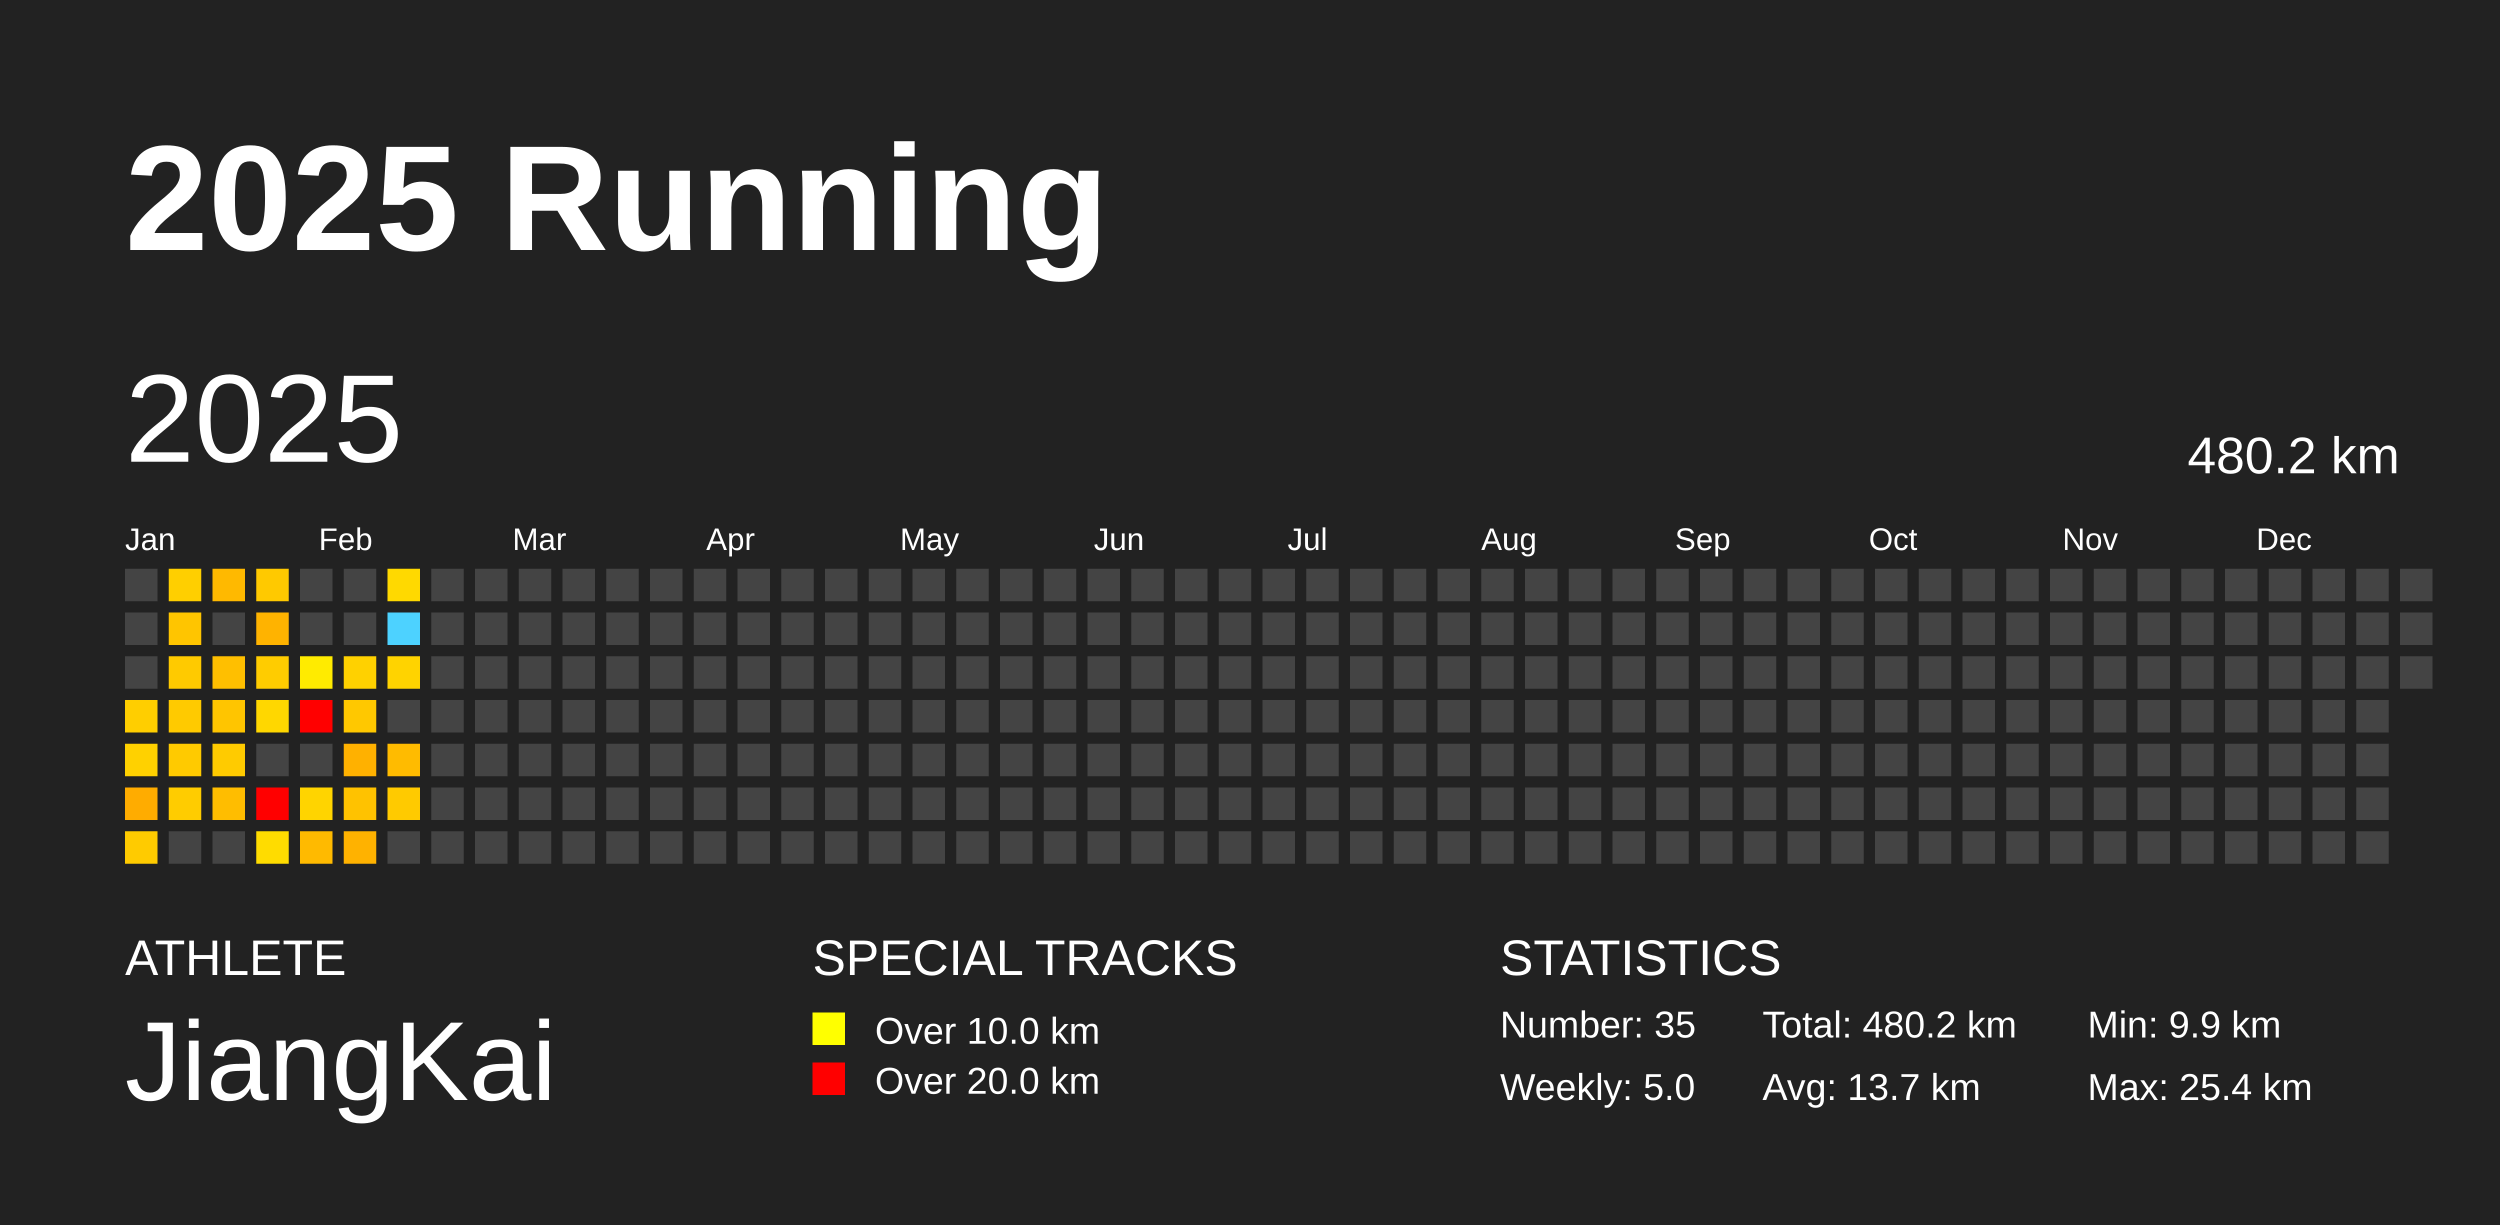
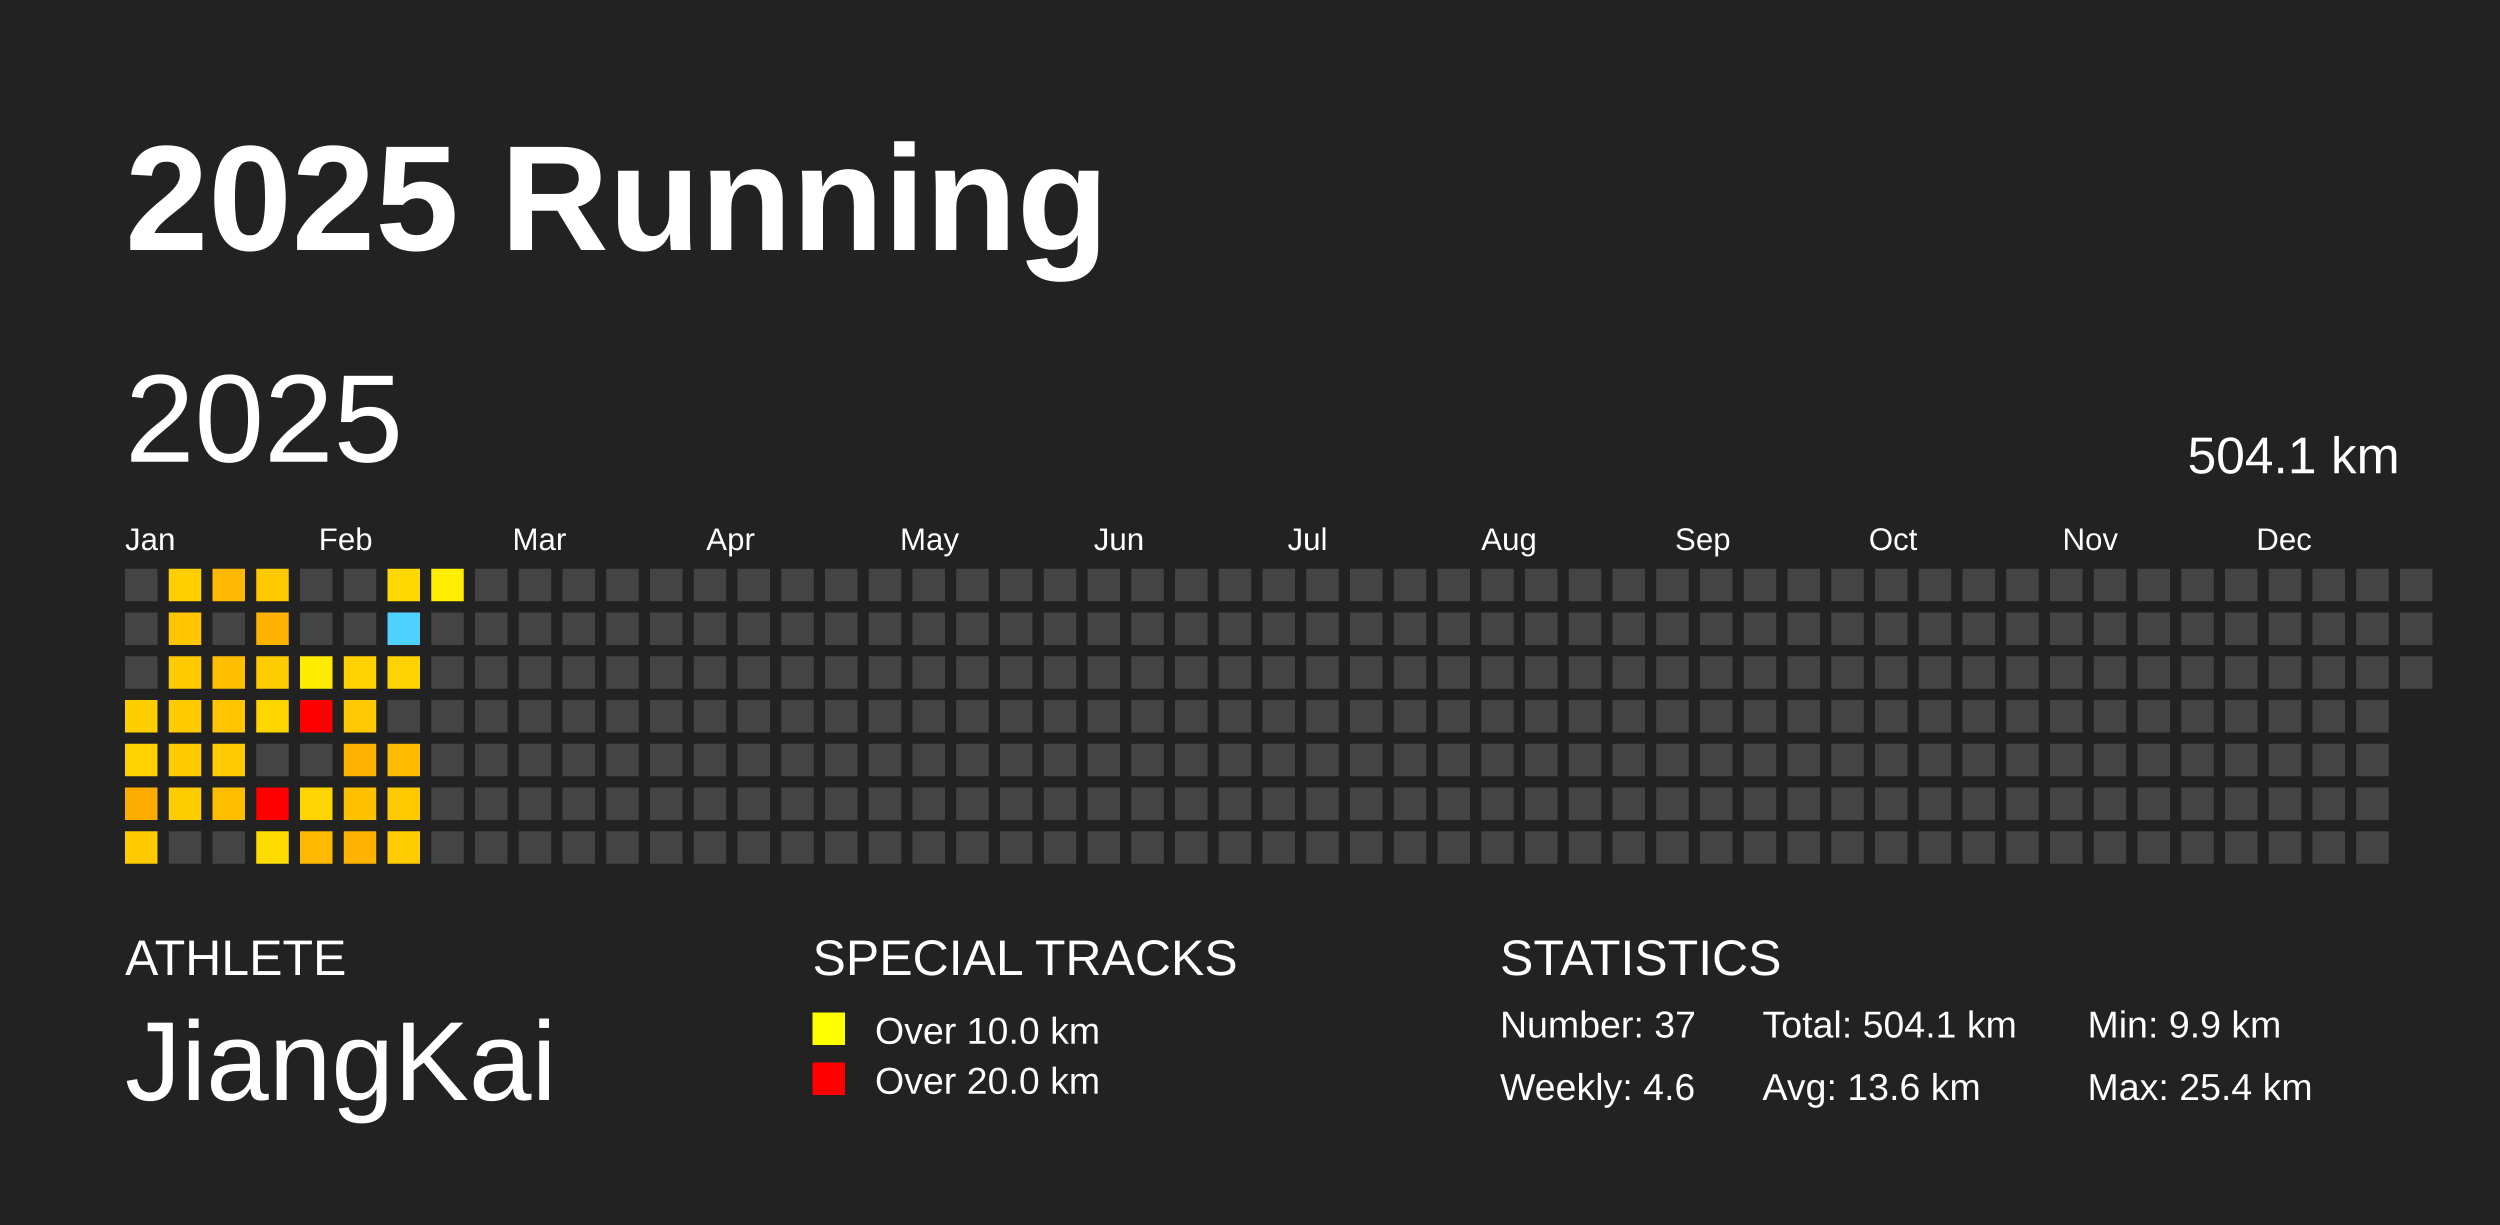
<svg xmlns="http://www.w3.org/2000/svg" baseProfile="full" height="98mm" version="1.1" viewBox="0,0,200,98" width="200mm">
  <defs />
  <rect fill="#222222" height="98" width="200" x="0" y="0" />
  <text fill="#FFFFFF" style="font-size:12px; font-family:Arial; font-weight:bold;" x="10" y="20">2025 Running</text>
  <text fill="#FFFFFF" style="font-size:4px; font-family:Arial" x="10" y="78">ATHLETE</text>
  <text fill="#FFFFFF" style="font-size:9px; font-family:Arial" x="10" y="88">JiangKai</text>
  <text fill="#FFFFFF" style="font-size:4px; font-family:Arial" x="65" y="78">SPECIAL TRACKS</text>
  <rect fill="yellow" height="2.6" width="2.6" x="65" y="81" />
  <text fill="#FFFFFF" style="font-size:3px; font-family:Arial" x="70" y="83.5">Over 10.0 km</text>
  <rect fill="red" height="2.6" width="2.6" x="65" y="85" />
  <text fill="#FFFFFF" style="font-size:3px; font-family:Arial" x="70" y="87.5">Over 20.0 km</text>
  <text fill="#FFFFFF" style="font-size:4px; font-family:Arial" x="120" y="78">STATISTICS</text>
-   <text fill="#FFFFFF" style="font-size:3px; font-family:Arial" x="120" y="83">Number: 35</text>
-   <text fill="#FFFFFF" style="font-size:3px; font-family:Arial" x="120" y="88">Weekly: 5.0</text>
-   <text fill="#FFFFFF" style="font-size:3px; font-family:Arial" x="141" y="83">Total: 480.2 km</text>
-   <text fill="#FFFFFF" style="font-size:3px; font-family:Arial" x="141" y="88">Avg: 13.7 km</text>
+   <text fill="#FFFFFF" style="font-size:3px; font-family:Arial" x="120" y="83">Number: 37</text>
+   <text fill="#FFFFFF" style="font-size:3px; font-family:Arial" x="120" y="88">Weekly: 4.6</text>
+   <text fill="#FFFFFF" style="font-size:3px; font-family:Arial" x="141" y="83">Total: 504.1 km</text>
+   <text fill="#FFFFFF" style="font-size:3px; font-family:Arial" x="141" y="88">Avg: 13.6 km</text>
  <text fill="#FFFFFF" style="font-size:3px; font-family:Arial" x="167" y="83">Min: 9.9 km</text>
  <text fill="#FFFFFF" style="font-size:3px; font-family:Arial" x="167" y="88">Max: 25.4 km</text>
  <text dominant-baseline="hanging" fill="#FFFFFF" style="font-size:10.0px; font-family:Arial;" x="10" y="30">2025</text>
-   <text dominant-baseline="hanging" fill="#FFFFFF" style="font-size:4.125px; font-family:Arial;" x="175" y="35">480.2 km</text>
+   <text dominant-baseline="hanging" fill="#FFFFFF" style="font-size:4.125px; font-family:Arial;" x="175" y="35">504.1 km</text>
  <text fill="#FFFFFF" style="font-size:2.5px; font-family:Arial" x="10.0" y="44">Jan</text>
  <text fill="#FFFFFF" style="font-size:2.5px; font-family:Arial" x="25.5" y="44">Feb</text>
  <text fill="#FFFFFF" style="font-size:2.5px; font-family:Arial" x="41.0" y="44">Mar</text>
  <text fill="#FFFFFF" style="font-size:2.5px; font-family:Arial" x="56.5" y="44">Apr</text>
  <text fill="#FFFFFF" style="font-size:2.5px; font-family:Arial" x="72.0" y="44">May</text>
  <text fill="#FFFFFF" style="font-size:2.5px; font-family:Arial" x="87.5" y="44">Jun</text>
  <text fill="#FFFFFF" style="font-size:2.5px; font-family:Arial" x="103.0" y="44">Jul</text>
  <text fill="#FFFFFF" style="font-size:2.5px; font-family:Arial" x="118.5" y="44">Aug</text>
  <text fill="#FFFFFF" style="font-size:2.5px; font-family:Arial" x="134.0" y="44">Sep</text>
  <text fill="#FFFFFF" style="font-size:2.5px; font-family:Arial" x="149.5" y="44">Oct</text>
  <text fill="#FFFFFF" style="font-size:2.5px; font-family:Arial" x="165.0" y="44">Nov</text>
  <text fill="#FFFFFF" style="font-size:2.5px; font-family:Arial" x="180.5" y="44">Dec</text>
  <rect fill="#444444" height="2.6" width="2.6" x="10.0" y="45.5" />
  <rect fill="#444444" height="2.6" width="2.6" x="10.0" y="49.0" />
  <rect fill="#444444" height="2.6" width="2.6" x="10.0" y="52.5" />
  <rect fill="#ffce00" height="2.6" width="2.6" x="10.0" y="56.0" />
  <rect fill="#ffd100" height="2.6" width="2.6" x="10.0" y="59.5" />
  <rect fill="#ffac00" height="2.6" width="2.6" x="10.0" y="63.0" />
  <rect fill="#ffcb00" height="2.6" width="2.6" x="10.0" y="66.5" />
  <rect fill="#ffcf00" height="2.6" width="2.6" x="13.5" y="45.5" />
  <rect fill="#ffc500" height="2.6" width="2.6" x="13.5" y="49.0" />
  <rect fill="#ffca00" height="2.6" width="2.6" x="13.5" y="52.5" />
  <rect fill="#ffca00" height="2.6" width="2.6" x="13.5" y="56.0" />
  <rect fill="#ffca00" height="2.6" width="2.6" x="13.5" y="59.5" />
  <rect fill="#ffcc00" height="2.6" width="2.6" x="13.5" y="63.0" />
  <rect fill="#444444" height="2.6" width="2.6" x="13.5" y="66.5" />
  <rect fill="#ffb900" height="2.6" width="2.6" x="17.0" y="45.5" />
  <rect fill="#444444" height="2.6" width="2.6" x="17.0" y="49.0" />
  <rect fill="#ffbf00" height="2.6" width="2.6" x="17.0" y="52.5" />
  <rect fill="#ffc500" height="2.6" width="2.6" x="17.0" y="56.0" />
  <rect fill="#ffcb00" height="2.6" width="2.6" x="17.0" y="59.5" />
  <rect fill="#ffbd00" height="2.6" width="2.6" x="17.0" y="63.0" />
  <rect fill="#444444" height="2.6" width="2.6" x="17.0" y="66.5" />
  <rect fill="#ffc900" height="2.6" width="2.6" x="20.5" y="45.5" />
  <rect fill="#ffb300" height="2.6" width="2.6" x="20.5" y="49.0" />
  <rect fill="#ffcc00" height="2.6" width="2.6" x="20.5" y="52.5" />
  <rect fill="#ffd700" height="2.6" width="2.6" x="20.5" y="56.0" />
  <rect fill="#444444" height="2.6" width="2.6" x="20.5" y="59.5" />
  <rect fill="red" height="2.6" width="2.6" x="20.5" y="63.0" />
  <rect fill="#ffdc00" height="2.6" width="2.6" x="20.5" y="66.5" />
  <rect fill="#444444" height="2.6" width="2.6" x="24.0" y="45.5" />
  <rect fill="#444444" height="2.6" width="2.6" x="24.0" y="49.0" />
  <rect fill="#ffeb00" height="2.6" width="2.6" x="24.0" y="52.5" />
  <rect fill="red" height="2.6" width="2.6" x="24.0" y="56.0" />
  <rect fill="#444444" height="2.6" width="2.6" x="24.0" y="59.5" />
  <rect fill="#ffd400" height="2.6" width="2.6" x="24.0" y="63.0" />
  <rect fill="#ffba00" height="2.6" width="2.6" x="24.0" y="66.5" />
  <rect fill="#444444" height="2.6" width="2.6" x="27.5" y="45.5" />
  <rect fill="#444444" height="2.6" width="2.6" x="27.5" y="49.0" />
  <rect fill="#ffd100" height="2.6" width="2.6" x="27.5" y="52.5" />
  <rect fill="#ffc800" height="2.6" width="2.6" x="27.5" y="56.0" />
  <rect fill="#ffb100" height="2.6" width="2.6" x="27.5" y="59.5" />
  <rect fill="#ffc200" height="2.6" width="2.6" x="27.5" y="63.0" />
  <rect fill="#ffb200" height="2.6" width="2.6" x="27.5" y="66.5" />
  <rect fill="#ffd900" height="2.6" width="2.6" x="31.0" y="45.5" />
  <rect fill="#4dd2ff" height="2.6" width="2.6" x="31.0" y="49.0" />
  <rect fill="#ffd300" height="2.6" width="2.6" x="31.0" y="52.5" />
  <rect fill="#444444" height="2.6" width="2.6" x="31.0" y="56.0" />
  <rect fill="#ffbb00" height="2.6" width="2.6" x="31.0" y="59.5" />
  <rect fill="#ffca00" height="2.6" width="2.6" x="31.0" y="63.0" />
-   <rect fill="#444444" height="2.6" width="2.6" x="31.0" y="66.5" />
-   <rect fill="#444444" height="2.6" width="2.6" x="34.5" y="45.5" />
+   <rect fill="#ffcc00" height="2.6" width="2.6" x="31.0" y="66.5" />
+   <rect fill="#ffee00" height="2.6" width="2.6" x="34.5" y="45.5" />
  <rect fill="#444444" height="2.6" width="2.6" x="34.5" y="49.0" />
  <rect fill="#444444" height="2.6" width="2.6" x="34.5" y="52.5" />
  <rect fill="#444444" height="2.6" width="2.6" x="34.5" y="56.0" />
  <rect fill="#444444" height="2.6" width="2.6" x="34.5" y="59.5" />
  <rect fill="#444444" height="2.6" width="2.6" x="34.5" y="63.0" />
  <rect fill="#444444" height="2.6" width="2.6" x="34.5" y="66.5" />
  <rect fill="#444444" height="2.6" width="2.6" x="38.0" y="45.5" />
  <rect fill="#444444" height="2.6" width="2.6" x="38.0" y="49.0" />
  <rect fill="#444444" height="2.6" width="2.6" x="38.0" y="52.5" />
  <rect fill="#444444" height="2.6" width="2.6" x="38.0" y="56.0" />
  <rect fill="#444444" height="2.6" width="2.6" x="38.0" y="59.5" />
  <rect fill="#444444" height="2.6" width="2.6" x="38.0" y="63.0" />
  <rect fill="#444444" height="2.6" width="2.6" x="38.0" y="66.5" />
  <rect fill="#444444" height="2.6" width="2.6" x="41.5" y="45.5" />
  <rect fill="#444444" height="2.6" width="2.6" x="41.5" y="49.0" />
  <rect fill="#444444" height="2.6" width="2.6" x="41.5" y="52.5" />
  <rect fill="#444444" height="2.6" width="2.6" x="41.5" y="56.0" />
  <rect fill="#444444" height="2.6" width="2.6" x="41.5" y="59.5" />
  <rect fill="#444444" height="2.6" width="2.6" x="41.5" y="63.0" />
  <rect fill="#444444" height="2.6" width="2.6" x="41.5" y="66.5" />
  <rect fill="#444444" height="2.6" width="2.6" x="45.0" y="45.5" />
  <rect fill="#444444" height="2.6" width="2.6" x="45.0" y="49.0" />
  <rect fill="#444444" height="2.6" width="2.6" x="45.0" y="52.5" />
  <rect fill="#444444" height="2.6" width="2.6" x="45.0" y="56.0" />
  <rect fill="#444444" height="2.6" width="2.6" x="45.0" y="59.5" />
  <rect fill="#444444" height="2.6" width="2.6" x="45.0" y="63.0" />
  <rect fill="#444444" height="2.6" width="2.6" x="45.0" y="66.5" />
  <rect fill="#444444" height="2.6" width="2.6" x="48.5" y="45.5" />
  <rect fill="#444444" height="2.6" width="2.6" x="48.5" y="49.0" />
  <rect fill="#444444" height="2.6" width="2.6" x="48.5" y="52.5" />
  <rect fill="#444444" height="2.6" width="2.6" x="48.5" y="56.0" />
  <rect fill="#444444" height="2.6" width="2.6" x="48.5" y="59.5" />
  <rect fill="#444444" height="2.6" width="2.6" x="48.5" y="63.0" />
  <rect fill="#444444" height="2.6" width="2.6" x="48.5" y="66.5" />
  <rect fill="#444444" height="2.6" width="2.6" x="52.0" y="45.5" />
  <rect fill="#444444" height="2.6" width="2.6" x="52.0" y="49.0" />
  <rect fill="#444444" height="2.6" width="2.6" x="52.0" y="52.5" />
  <rect fill="#444444" height="2.6" width="2.6" x="52.0" y="56.0" />
  <rect fill="#444444" height="2.6" width="2.6" x="52.0" y="59.5" />
  <rect fill="#444444" height="2.6" width="2.6" x="52.0" y="63.0" />
  <rect fill="#444444" height="2.6" width="2.6" x="52.0" y="66.5" />
  <rect fill="#444444" height="2.6" width="2.6" x="55.5" y="45.5" />
  <rect fill="#444444" height="2.6" width="2.6" x="55.5" y="49.0" />
  <rect fill="#444444" height="2.6" width="2.6" x="55.5" y="52.5" />
  <rect fill="#444444" height="2.6" width="2.6" x="55.5" y="56.0" />
  <rect fill="#444444" height="2.6" width="2.6" x="55.5" y="59.5" />
  <rect fill="#444444" height="2.6" width="2.6" x="55.5" y="63.0" />
  <rect fill="#444444" height="2.6" width="2.6" x="55.5" y="66.5" />
  <rect fill="#444444" height="2.6" width="2.6" x="59.0" y="45.5" />
  <rect fill="#444444" height="2.6" width="2.6" x="59.0" y="49.0" />
  <rect fill="#444444" height="2.6" width="2.6" x="59.0" y="52.5" />
  <rect fill="#444444" height="2.6" width="2.6" x="59.0" y="56.0" />
  <rect fill="#444444" height="2.6" width="2.6" x="59.0" y="59.5" />
  <rect fill="#444444" height="2.6" width="2.6" x="59.0" y="63.0" />
  <rect fill="#444444" height="2.6" width="2.6" x="59.0" y="66.5" />
  <rect fill="#444444" height="2.6" width="2.6" x="62.5" y="45.5" />
  <rect fill="#444444" height="2.6" width="2.6" x="62.5" y="49.0" />
  <rect fill="#444444" height="2.6" width="2.6" x="62.5" y="52.5" />
  <rect fill="#444444" height="2.6" width="2.6" x="62.5" y="56.0" />
  <rect fill="#444444" height="2.6" width="2.6" x="62.5" y="59.5" />
  <rect fill="#444444" height="2.6" width="2.6" x="62.5" y="63.0" />
  <rect fill="#444444" height="2.6" width="2.6" x="62.5" y="66.5" />
  <rect fill="#444444" height="2.6" width="2.6" x="66.0" y="45.5" />
  <rect fill="#444444" height="2.6" width="2.6" x="66.0" y="49.0" />
  <rect fill="#444444" height="2.6" width="2.6" x="66.0" y="52.5" />
  <rect fill="#444444" height="2.6" width="2.6" x="66.0" y="56.0" />
  <rect fill="#444444" height="2.6" width="2.6" x="66.0" y="59.5" />
  <rect fill="#444444" height="2.6" width="2.6" x="66.0" y="63.0" />
  <rect fill="#444444" height="2.6" width="2.6" x="66.0" y="66.5" />
  <rect fill="#444444" height="2.6" width="2.6" x="69.5" y="45.5" />
  <rect fill="#444444" height="2.6" width="2.6" x="69.5" y="49.0" />
  <rect fill="#444444" height="2.6" width="2.6" x="69.5" y="52.5" />
  <rect fill="#444444" height="2.6" width="2.6" x="69.5" y="56.0" />
  <rect fill="#444444" height="2.6" width="2.6" x="69.5" y="59.5" />
  <rect fill="#444444" height="2.6" width="2.6" x="69.5" y="63.0" />
  <rect fill="#444444" height="2.6" width="2.6" x="69.5" y="66.5" />
  <rect fill="#444444" height="2.6" width="2.6" x="73.0" y="45.5" />
  <rect fill="#444444" height="2.6" width="2.6" x="73.0" y="49.0" />
  <rect fill="#444444" height="2.6" width="2.6" x="73.0" y="52.5" />
  <rect fill="#444444" height="2.6" width="2.6" x="73.0" y="56.0" />
  <rect fill="#444444" height="2.6" width="2.6" x="73.0" y="59.5" />
  <rect fill="#444444" height="2.6" width="2.6" x="73.0" y="63.0" />
  <rect fill="#444444" height="2.6" width="2.6" x="73.0" y="66.5" />
  <rect fill="#444444" height="2.6" width="2.6" x="76.5" y="45.5" />
  <rect fill="#444444" height="2.6" width="2.6" x="76.5" y="49.0" />
  <rect fill="#444444" height="2.6" width="2.6" x="76.5" y="52.5" />
  <rect fill="#444444" height="2.6" width="2.6" x="76.5" y="56.0" />
  <rect fill="#444444" height="2.6" width="2.6" x="76.5" y="59.5" />
  <rect fill="#444444" height="2.6" width="2.6" x="76.5" y="63.0" />
  <rect fill="#444444" height="2.6" width="2.6" x="76.5" y="66.5" />
  <rect fill="#444444" height="2.6" width="2.6" x="80.0" y="45.5" />
  <rect fill="#444444" height="2.6" width="2.6" x="80.0" y="49.0" />
  <rect fill="#444444" height="2.6" width="2.6" x="80.0" y="52.5" />
  <rect fill="#444444" height="2.6" width="2.6" x="80.0" y="56.0" />
  <rect fill="#444444" height="2.6" width="2.6" x="80.0" y="59.5" />
  <rect fill="#444444" height="2.6" width="2.6" x="80.0" y="63.0" />
  <rect fill="#444444" height="2.6" width="2.6" x="80.0" y="66.5" />
  <rect fill="#444444" height="2.6" width="2.6" x="83.5" y="45.5" />
  <rect fill="#444444" height="2.6" width="2.6" x="83.5" y="49.0" />
  <rect fill="#444444" height="2.6" width="2.6" x="83.5" y="52.5" />
  <rect fill="#444444" height="2.6" width="2.6" x="83.5" y="56.0" />
  <rect fill="#444444" height="2.6" width="2.6" x="83.5" y="59.5" />
  <rect fill="#444444" height="2.6" width="2.6" x="83.5" y="63.0" />
  <rect fill="#444444" height="2.6" width="2.6" x="83.5" y="66.5" />
  <rect fill="#444444" height="2.6" width="2.6" x="87.0" y="45.5" />
  <rect fill="#444444" height="2.6" width="2.6" x="87.0" y="49.0" />
  <rect fill="#444444" height="2.6" width="2.6" x="87.0" y="52.5" />
  <rect fill="#444444" height="2.6" width="2.6" x="87.0" y="56.0" />
  <rect fill="#444444" height="2.6" width="2.6" x="87.0" y="59.5" />
  <rect fill="#444444" height="2.6" width="2.6" x="87.0" y="63.0" />
  <rect fill="#444444" height="2.6" width="2.6" x="87.0" y="66.5" />
  <rect fill="#444444" height="2.6" width="2.6" x="90.5" y="45.5" />
  <rect fill="#444444" height="2.6" width="2.6" x="90.5" y="49.0" />
  <rect fill="#444444" height="2.6" width="2.6" x="90.5" y="52.5" />
  <rect fill="#444444" height="2.6" width="2.6" x="90.5" y="56.0" />
  <rect fill="#444444" height="2.6" width="2.6" x="90.5" y="59.5" />
  <rect fill="#444444" height="2.6" width="2.6" x="90.5" y="63.0" />
  <rect fill="#444444" height="2.6" width="2.6" x="90.5" y="66.5" />
  <rect fill="#444444" height="2.6" width="2.6" x="94.0" y="45.5" />
  <rect fill="#444444" height="2.6" width="2.6" x="94.0" y="49.0" />
  <rect fill="#444444" height="2.6" width="2.6" x="94.0" y="52.5" />
  <rect fill="#444444" height="2.6" width="2.6" x="94.0" y="56.0" />
  <rect fill="#444444" height="2.6" width="2.6" x="94.0" y="59.5" />
  <rect fill="#444444" height="2.6" width="2.6" x="94.0" y="63.0" />
  <rect fill="#444444" height="2.6" width="2.6" x="94.0" y="66.5" />
  <rect fill="#444444" height="2.6" width="2.6" x="97.5" y="45.5" />
  <rect fill="#444444" height="2.6" width="2.6" x="97.5" y="49.0" />
  <rect fill="#444444" height="2.6" width="2.6" x="97.5" y="52.5" />
  <rect fill="#444444" height="2.6" width="2.6" x="97.5" y="56.0" />
  <rect fill="#444444" height="2.6" width="2.6" x="97.5" y="59.5" />
  <rect fill="#444444" height="2.6" width="2.6" x="97.5" y="63.0" />
  <rect fill="#444444" height="2.6" width="2.6" x="97.5" y="66.5" />
  <rect fill="#444444" height="2.6" width="2.6" x="101.0" y="45.5" />
  <rect fill="#444444" height="2.6" width="2.6" x="101.0" y="49.0" />
  <rect fill="#444444" height="2.6" width="2.6" x="101.0" y="52.5" />
  <rect fill="#444444" height="2.6" width="2.6" x="101.0" y="56.0" />
  <rect fill="#444444" height="2.6" width="2.6" x="101.0" y="59.5" />
  <rect fill="#444444" height="2.6" width="2.6" x="101.0" y="63.0" />
  <rect fill="#444444" height="2.6" width="2.6" x="101.0" y="66.5" />
  <rect fill="#444444" height="2.6" width="2.6" x="104.5" y="45.5" />
  <rect fill="#444444" height="2.6" width="2.6" x="104.5" y="49.0" />
  <rect fill="#444444" height="2.6" width="2.6" x="104.5" y="52.5" />
  <rect fill="#444444" height="2.6" width="2.6" x="104.5" y="56.0" />
  <rect fill="#444444" height="2.6" width="2.6" x="104.5" y="59.5" />
  <rect fill="#444444" height="2.6" width="2.6" x="104.5" y="63.0" />
  <rect fill="#444444" height="2.6" width="2.6" x="104.5" y="66.5" />
  <rect fill="#444444" height="2.6" width="2.6" x="108.0" y="45.5" />
  <rect fill="#444444" height="2.6" width="2.6" x="108.0" y="49.0" />
  <rect fill="#444444" height="2.6" width="2.6" x="108.0" y="52.5" />
  <rect fill="#444444" height="2.6" width="2.6" x="108.0" y="56.0" />
  <rect fill="#444444" height="2.6" width="2.6" x="108.0" y="59.5" />
  <rect fill="#444444" height="2.6" width="2.6" x="108.0" y="63.0" />
  <rect fill="#444444" height="2.6" width="2.6" x="108.0" y="66.5" />
  <rect fill="#444444" height="2.6" width="2.6" x="111.5" y="45.5" />
  <rect fill="#444444" height="2.6" width="2.6" x="111.5" y="49.0" />
  <rect fill="#444444" height="2.6" width="2.6" x="111.5" y="52.5" />
  <rect fill="#444444" height="2.6" width="2.6" x="111.5" y="56.0" />
  <rect fill="#444444" height="2.6" width="2.6" x="111.5" y="59.5" />
  <rect fill="#444444" height="2.6" width="2.6" x="111.5" y="63.0" />
  <rect fill="#444444" height="2.6" width="2.6" x="111.5" y="66.5" />
  <rect fill="#444444" height="2.6" width="2.6" x="115.0" y="45.5" />
  <rect fill="#444444" height="2.6" width="2.6" x="115.0" y="49.0" />
  <rect fill="#444444" height="2.6" width="2.6" x="115.0" y="52.5" />
  <rect fill="#444444" height="2.6" width="2.6" x="115.0" y="56.0" />
  <rect fill="#444444" height="2.6" width="2.6" x="115.0" y="59.5" />
  <rect fill="#444444" height="2.6" width="2.6" x="115.0" y="63.0" />
  <rect fill="#444444" height="2.6" width="2.6" x="115.0" y="66.5" />
  <rect fill="#444444" height="2.6" width="2.6" x="118.5" y="45.5" />
  <rect fill="#444444" height="2.6" width="2.6" x="118.5" y="49.0" />
  <rect fill="#444444" height="2.6" width="2.6" x="118.5" y="52.5" />
  <rect fill="#444444" height="2.6" width="2.6" x="118.5" y="56.0" />
  <rect fill="#444444" height="2.6" width="2.6" x="118.5" y="59.5" />
  <rect fill="#444444" height="2.6" width="2.6" x="118.5" y="63.0" />
  <rect fill="#444444" height="2.6" width="2.6" x="118.5" y="66.5" />
  <rect fill="#444444" height="2.6" width="2.6" x="122.0" y="45.5" />
  <rect fill="#444444" height="2.6" width="2.6" x="122.0" y="49.0" />
  <rect fill="#444444" height="2.6" width="2.6" x="122.0" y="52.5" />
  <rect fill="#444444" height="2.6" width="2.6" x="122.0" y="56.0" />
  <rect fill="#444444" height="2.6" width="2.6" x="122.0" y="59.5" />
  <rect fill="#444444" height="2.6" width="2.6" x="122.0" y="63.0" />
  <rect fill="#444444" height="2.6" width="2.6" x="122.0" y="66.5" />
  <rect fill="#444444" height="2.6" width="2.6" x="125.5" y="45.5" />
  <rect fill="#444444" height="2.6" width="2.6" x="125.5" y="49.0" />
  <rect fill="#444444" height="2.6" width="2.6" x="125.5" y="52.5" />
  <rect fill="#444444" height="2.6" width="2.6" x="125.5" y="56.0" />
  <rect fill="#444444" height="2.6" width="2.6" x="125.5" y="59.5" />
  <rect fill="#444444" height="2.6" width="2.6" x="125.5" y="63.0" />
  <rect fill="#444444" height="2.6" width="2.6" x="125.5" y="66.5" />
  <rect fill="#444444" height="2.6" width="2.6" x="129.0" y="45.5" />
  <rect fill="#444444" height="2.6" width="2.6" x="129.0" y="49.0" />
  <rect fill="#444444" height="2.6" width="2.6" x="129.0" y="52.5" />
  <rect fill="#444444" height="2.6" width="2.6" x="129.0" y="56.0" />
  <rect fill="#444444" height="2.6" width="2.6" x="129.0" y="59.5" />
  <rect fill="#444444" height="2.6" width="2.6" x="129.0" y="63.0" />
  <rect fill="#444444" height="2.6" width="2.6" x="129.0" y="66.5" />
  <rect fill="#444444" height="2.6" width="2.6" x="132.5" y="45.5" />
  <rect fill="#444444" height="2.6" width="2.6" x="132.5" y="49.0" />
  <rect fill="#444444" height="2.6" width="2.6" x="132.5" y="52.5" />
  <rect fill="#444444" height="2.6" width="2.6" x="132.5" y="56.0" />
  <rect fill="#444444" height="2.6" width="2.6" x="132.5" y="59.5" />
  <rect fill="#444444" height="2.6" width="2.6" x="132.5" y="63.0" />
  <rect fill="#444444" height="2.6" width="2.6" x="132.5" y="66.5" />
  <rect fill="#444444" height="2.6" width="2.6" x="136.0" y="45.5" />
  <rect fill="#444444" height="2.6" width="2.6" x="136.0" y="49.0" />
  <rect fill="#444444" height="2.6" width="2.6" x="136.0" y="52.5" />
  <rect fill="#444444" height="2.6" width="2.6" x="136.0" y="56.0" />
  <rect fill="#444444" height="2.6" width="2.6" x="136.0" y="59.5" />
  <rect fill="#444444" height="2.6" width="2.6" x="136.0" y="63.0" />
  <rect fill="#444444" height="2.6" width="2.6" x="136.0" y="66.5" />
  <rect fill="#444444" height="2.6" width="2.6" x="139.5" y="45.5" />
  <rect fill="#444444" height="2.6" width="2.6" x="139.5" y="49.0" />
  <rect fill="#444444" height="2.6" width="2.6" x="139.5" y="52.5" />
  <rect fill="#444444" height="2.6" width="2.6" x="139.5" y="56.0" />
  <rect fill="#444444" height="2.6" width="2.6" x="139.5" y="59.5" />
  <rect fill="#444444" height="2.6" width="2.6" x="139.5" y="63.0" />
  <rect fill="#444444" height="2.6" width="2.6" x="139.5" y="66.5" />
  <rect fill="#444444" height="2.6" width="2.6" x="143.0" y="45.5" />
  <rect fill="#444444" height="2.6" width="2.6" x="143.0" y="49.0" />
  <rect fill="#444444" height="2.6" width="2.6" x="143.0" y="52.5" />
  <rect fill="#444444" height="2.6" width="2.6" x="143.0" y="56.0" />
  <rect fill="#444444" height="2.6" width="2.6" x="143.0" y="59.5" />
  <rect fill="#444444" height="2.6" width="2.6" x="143.0" y="63.0" />
  <rect fill="#444444" height="2.6" width="2.6" x="143.0" y="66.5" />
  <rect fill="#444444" height="2.6" width="2.6" x="146.5" y="45.5" />
  <rect fill="#444444" height="2.6" width="2.6" x="146.5" y="49.0" />
  <rect fill="#444444" height="2.6" width="2.6" x="146.5" y="52.5" />
  <rect fill="#444444" height="2.6" width="2.6" x="146.5" y="56.0" />
  <rect fill="#444444" height="2.6" width="2.6" x="146.5" y="59.5" />
  <rect fill="#444444" height="2.6" width="2.6" x="146.5" y="63.0" />
  <rect fill="#444444" height="2.6" width="2.6" x="146.5" y="66.5" />
  <rect fill="#444444" height="2.6" width="2.6" x="150.0" y="45.5" />
  <rect fill="#444444" height="2.6" width="2.6" x="150.0" y="49.0" />
  <rect fill="#444444" height="2.6" width="2.6" x="150.0" y="52.5" />
  <rect fill="#444444" height="2.6" width="2.6" x="150.0" y="56.0" />
  <rect fill="#444444" height="2.6" width="2.6" x="150.0" y="59.5" />
  <rect fill="#444444" height="2.6" width="2.6" x="150.0" y="63.0" />
  <rect fill="#444444" height="2.6" width="2.6" x="150.0" y="66.5" />
  <rect fill="#444444" height="2.6" width="2.6" x="153.5" y="45.5" />
  <rect fill="#444444" height="2.6" width="2.6" x="153.5" y="49.0" />
  <rect fill="#444444" height="2.6" width="2.6" x="153.5" y="52.5" />
  <rect fill="#444444" height="2.6" width="2.6" x="153.5" y="56.0" />
  <rect fill="#444444" height="2.6" width="2.6" x="153.5" y="59.5" />
  <rect fill="#444444" height="2.6" width="2.6" x="153.5" y="63.0" />
  <rect fill="#444444" height="2.6" width="2.6" x="153.5" y="66.5" />
  <rect fill="#444444" height="2.6" width="2.6" x="157.0" y="45.5" />
  <rect fill="#444444" height="2.6" width="2.6" x="157.0" y="49.0" />
  <rect fill="#444444" height="2.6" width="2.6" x="157.0" y="52.5" />
  <rect fill="#444444" height="2.6" width="2.6" x="157.0" y="56.0" />
  <rect fill="#444444" height="2.6" width="2.6" x="157.0" y="59.5" />
  <rect fill="#444444" height="2.6" width="2.6" x="157.0" y="63.0" />
  <rect fill="#444444" height="2.6" width="2.6" x="157.0" y="66.5" />
  <rect fill="#444444" height="2.6" width="2.6" x="160.5" y="45.5" />
  <rect fill="#444444" height="2.6" width="2.6" x="160.5" y="49.0" />
  <rect fill="#444444" height="2.6" width="2.6" x="160.5" y="52.5" />
  <rect fill="#444444" height="2.6" width="2.6" x="160.5" y="56.0" />
  <rect fill="#444444" height="2.6" width="2.6" x="160.5" y="59.5" />
  <rect fill="#444444" height="2.6" width="2.6" x="160.5" y="63.0" />
  <rect fill="#444444" height="2.6" width="2.6" x="160.5" y="66.5" />
  <rect fill="#444444" height="2.6" width="2.6" x="164.0" y="45.5" />
  <rect fill="#444444" height="2.6" width="2.6" x="164.0" y="49.0" />
  <rect fill="#444444" height="2.6" width="2.6" x="164.0" y="52.5" />
  <rect fill="#444444" height="2.6" width="2.6" x="164.0" y="56.0" />
  <rect fill="#444444" height="2.6" width="2.6" x="164.0" y="59.5" />
  <rect fill="#444444" height="2.6" width="2.6" x="164.0" y="63.0" />
  <rect fill="#444444" height="2.6" width="2.6" x="164.0" y="66.5" />
  <rect fill="#444444" height="2.6" width="2.6" x="167.5" y="45.5" />
  <rect fill="#444444" height="2.6" width="2.6" x="167.5" y="49.0" />
  <rect fill="#444444" height="2.6" width="2.6" x="167.5" y="52.5" />
  <rect fill="#444444" height="2.6" width="2.6" x="167.5" y="56.0" />
  <rect fill="#444444" height="2.6" width="2.6" x="167.5" y="59.5" />
  <rect fill="#444444" height="2.6" width="2.6" x="167.5" y="63.0" />
  <rect fill="#444444" height="2.6" width="2.6" x="167.5" y="66.5" />
  <rect fill="#444444" height="2.6" width="2.6" x="171.0" y="45.5" />
  <rect fill="#444444" height="2.6" width="2.6" x="171.0" y="49.0" />
  <rect fill="#444444" height="2.6" width="2.6" x="171.0" y="52.5" />
  <rect fill="#444444" height="2.6" width="2.6" x="171.0" y="56.0" />
  <rect fill="#444444" height="2.6" width="2.6" x="171.0" y="59.5" />
  <rect fill="#444444" height="2.6" width="2.6" x="171.0" y="63.0" />
  <rect fill="#444444" height="2.6" width="2.6" x="171.0" y="66.5" />
  <rect fill="#444444" height="2.6" width="2.6" x="174.5" y="45.5" />
  <rect fill="#444444" height="2.6" width="2.6" x="174.5" y="49.0" />
  <rect fill="#444444" height="2.6" width="2.6" x="174.5" y="52.5" />
  <rect fill="#444444" height="2.6" width="2.6" x="174.5" y="56.0" />
  <rect fill="#444444" height="2.6" width="2.6" x="174.5" y="59.5" />
  <rect fill="#444444" height="2.6" width="2.6" x="174.5" y="63.0" />
  <rect fill="#444444" height="2.6" width="2.6" x="174.5" y="66.5" />
  <rect fill="#444444" height="2.6" width="2.6" x="178.0" y="45.5" />
  <rect fill="#444444" height="2.6" width="2.6" x="178.0" y="49.0" />
  <rect fill="#444444" height="2.6" width="2.6" x="178.0" y="52.5" />
  <rect fill="#444444" height="2.6" width="2.6" x="178.0" y="56.0" />
  <rect fill="#444444" height="2.6" width="2.6" x="178.0" y="59.5" />
  <rect fill="#444444" height="2.6" width="2.6" x="178.0" y="63.0" />
  <rect fill="#444444" height="2.6" width="2.6" x="178.0" y="66.5" />
  <rect fill="#444444" height="2.6" width="2.6" x="181.5" y="45.5" />
  <rect fill="#444444" height="2.6" width="2.6" x="181.5" y="49.0" />
  <rect fill="#444444" height="2.6" width="2.6" x="181.5" y="52.5" />
  <rect fill="#444444" height="2.6" width="2.6" x="181.5" y="56.0" />
  <rect fill="#444444" height="2.6" width="2.6" x="181.5" y="59.5" />
  <rect fill="#444444" height="2.6" width="2.6" x="181.5" y="63.0" />
  <rect fill="#444444" height="2.6" width="2.6" x="181.5" y="66.5" />
  <rect fill="#444444" height="2.6" width="2.6" x="185.0" y="45.5" />
  <rect fill="#444444" height="2.6" width="2.6" x="185.0" y="49.0" />
  <rect fill="#444444" height="2.6" width="2.6" x="185.0" y="52.5" />
  <rect fill="#444444" height="2.6" width="2.6" x="185.0" y="56.0" />
  <rect fill="#444444" height="2.6" width="2.6" x="185.0" y="59.5" />
  <rect fill="#444444" height="2.6" width="2.6" x="185.0" y="63.0" />
  <rect fill="#444444" height="2.6" width="2.6" x="185.0" y="66.5" />
  <rect fill="#444444" height="2.6" width="2.6" x="188.5" y="45.5" />
  <rect fill="#444444" height="2.6" width="2.6" x="188.5" y="49.0" />
  <rect fill="#444444" height="2.6" width="2.6" x="188.5" y="52.5" />
  <rect fill="#444444" height="2.6" width="2.6" x="188.5" y="56.0" />
  <rect fill="#444444" height="2.6" width="2.6" x="188.5" y="59.5" />
  <rect fill="#444444" height="2.6" width="2.6" x="188.5" y="63.0" />
  <rect fill="#444444" height="2.6" width="2.6" x="188.5" y="66.5" />
  <rect fill="#444444" height="2.6" width="2.6" x="192.0" y="45.5" />
  <rect fill="#444444" height="2.6" width="2.6" x="192.0" y="49.0" />
  <rect fill="#444444" height="2.6" width="2.6" x="192.0" y="52.5" />
</svg>
